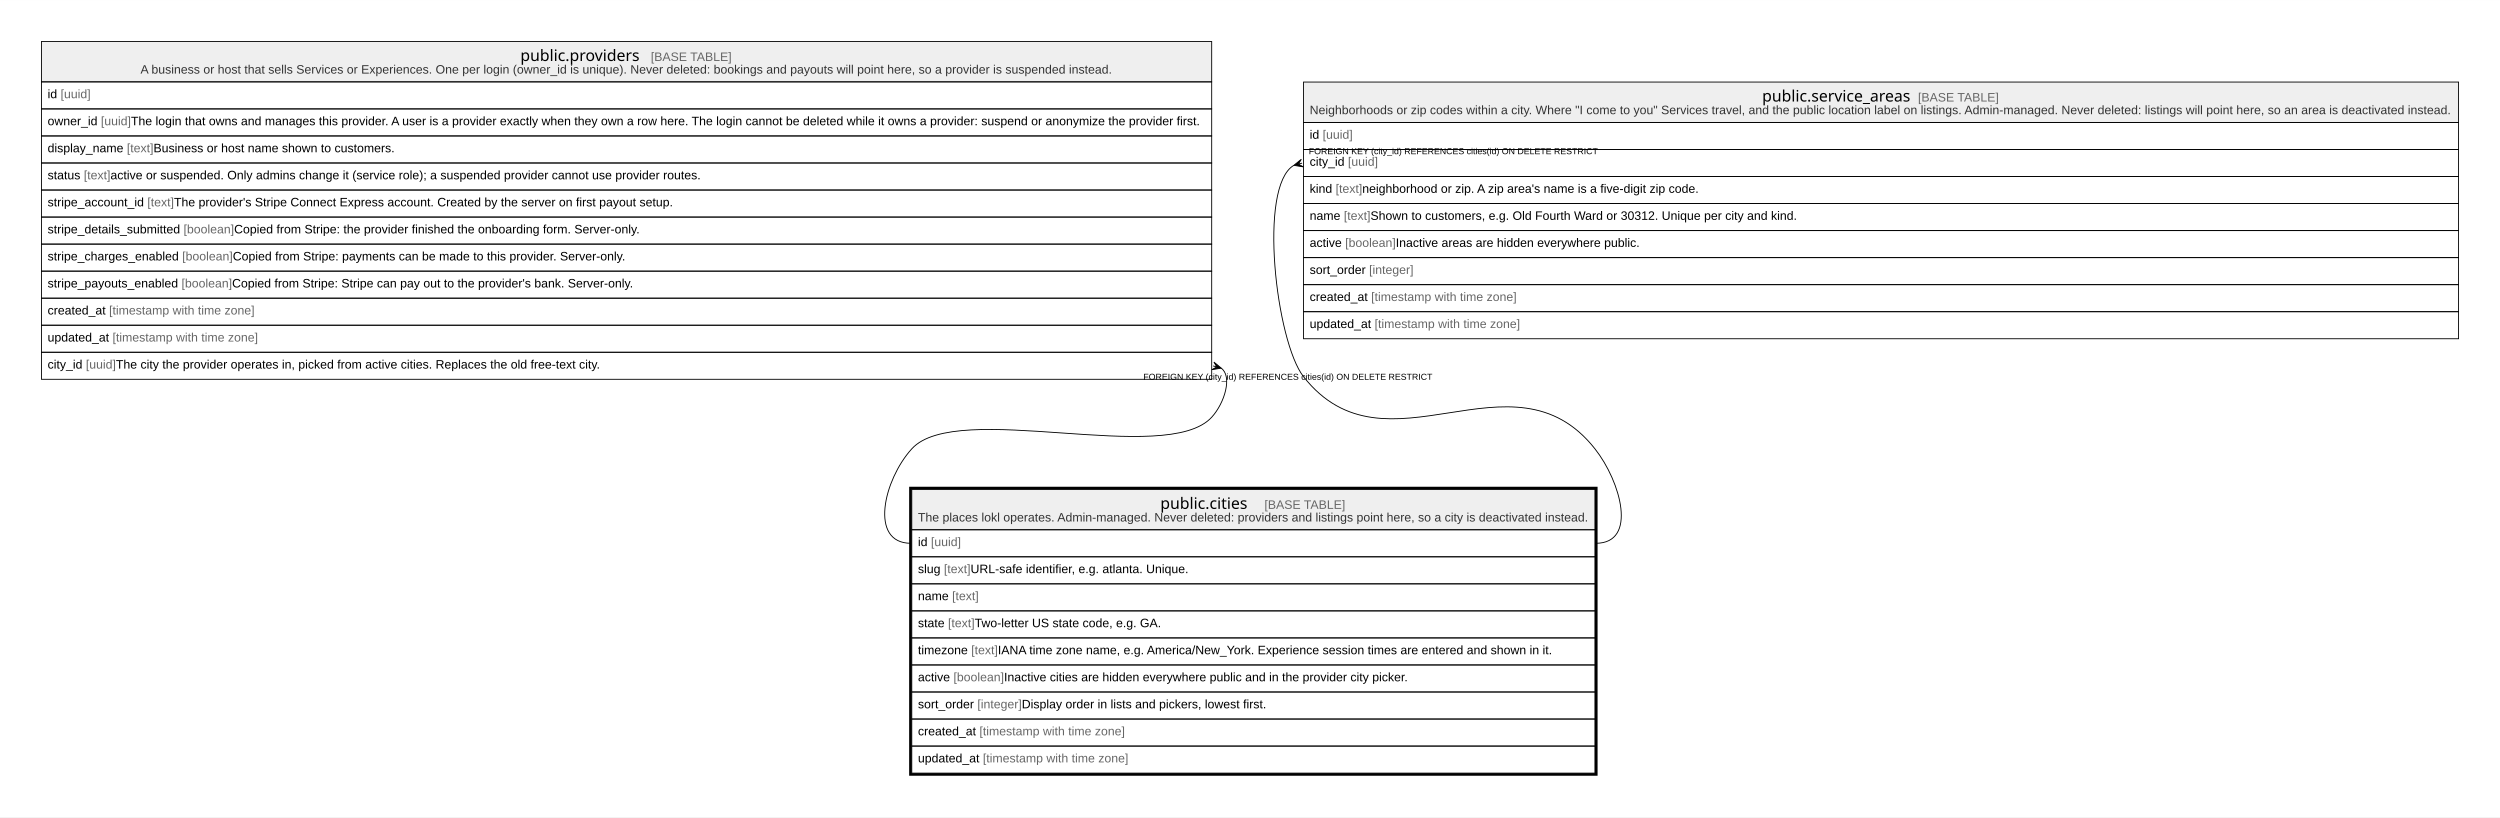
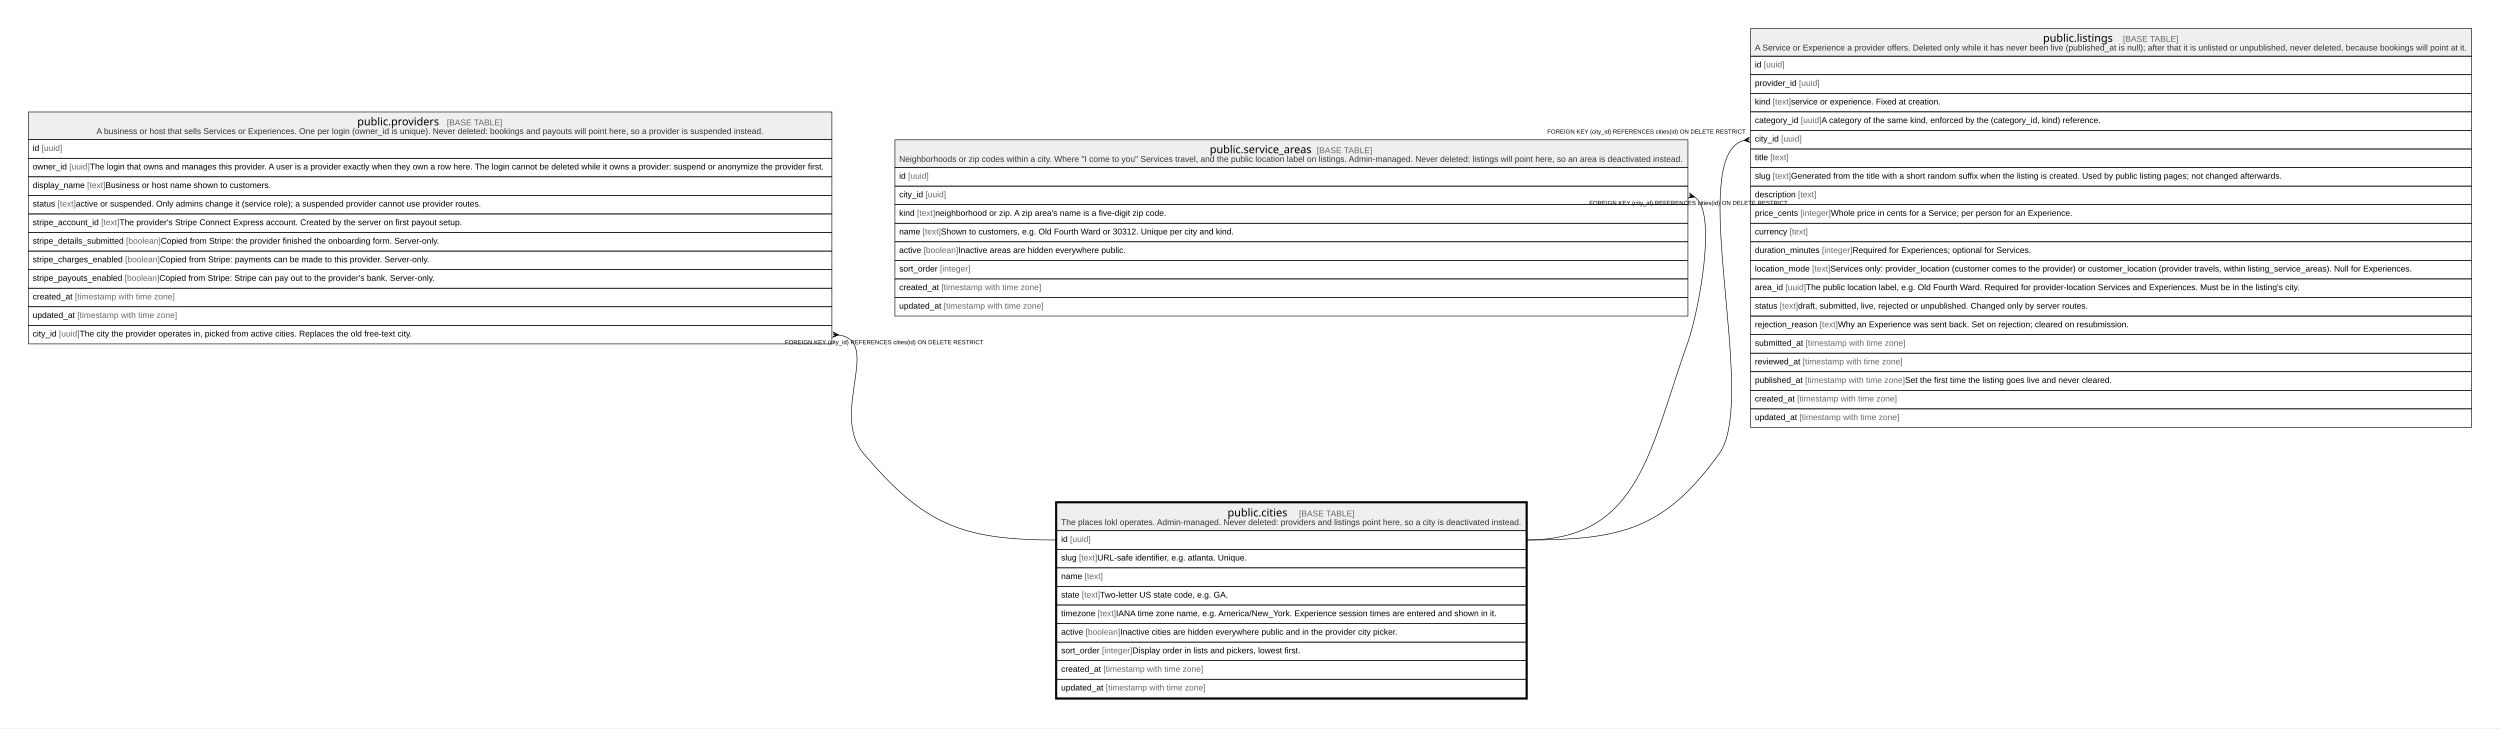
- <svg xmlns="http://www.w3.org/2000/svg" width="2848pt" height="931pt" viewBox="0.00 0.00 2847.80 930.80">
-   <g id="graph0" class="graph" transform="scale(1 1) rotate(0) translate(4 926.8)">
-     <polygon fill="white" stroke="none" points="-4,4 -4,-926.8 2843.8,-926.8 2843.8,4 -4,4" />
+ <svg xmlns="http://www.w3.org/2000/svg" width="4148pt" height="1208pt" viewBox="0.00 0.00 4147.98 1208.00">
+   <g id="graph0" class="graph" transform="scale(1 1) rotate(0) translate(4 1204)">
+     <polygon fill="white" stroke="none" points="-4,4 -4,-1204 4143.98,-1204 4143.98,4 -4,4" />
    <g id="node1" class="node">
-       <polygon fill="#efefef" stroke="none" points="1034.63,-323.4 1034.63,-369.4 1812.83,-369.4 1812.83,-323.4 1034.63,-323.4" />
-       <polygon fill="none" stroke="black" points="1034.63,-323.4 1034.63,-369.4 1812.83,-369.4 1812.83,-323.4 1034.63,-323.4" />
-       <text text-anchor="start" x="1317.74" y="-347.2" font-family="Arial Bold" font-size="18.00">public.cities</text>
-       <text text-anchor="start" x="1405.22" y="-347.2" font-family="Arial" font-size="14.00">    </text>
-       <text text-anchor="start" x="1436.34" y="-347.2" font-family="Arial" font-size="14.00" fill="#666666">[BASE TABLE]</text>
-       <text text-anchor="start" x="1041.63" y="-332.8" font-family="Arial" font-size="14.00" fill="#333333">The places lokl operates. Admin-managed. Never deleted: providers and listings point here, so a city is deactivated instead.</text>
-       <polygon fill="none" stroke="black" points="1034.63,-292.6 1034.63,-323.4 1812.83,-323.4 1812.83,-292.6 1034.63,-292.6" />
-       <text text-anchor="start" x="1041.63" y="-304.8" font-family="Arial" font-size="14.00">id </text>
-       <text text-anchor="start" x="1056.42" y="-304.8" font-family="Arial" font-size="14.00" fill="#666666">[uuid]</text>
-       <polygon fill="none" stroke="black" points="1034.63,-261.8 1034.63,-292.6 1812.83,-292.6 1812.83,-261.8 1034.63,-261.8" />
-       <text text-anchor="start" x="1041.63" y="-274" font-family="Arial" font-size="14.00">slug </text>
-       <text text-anchor="start" x="1071.2" y="-274" font-family="Arial" font-size="14.00" fill="#666666">[text]</text>
-       <text text-anchor="start" x="1101.55" y="-274" font-family="Arial" font-size="14.00"> URL-safe identifier, e.g. atlanta. Unique.</text>
-       <polygon fill="none" stroke="black" points="1034.63,-231 1034.63,-261.8 1812.83,-261.8 1812.83,-231 1034.63,-231" />
-       <text text-anchor="start" x="1041.63" y="-243.2" font-family="Arial" font-size="14.00">name </text>
-       <text text-anchor="start" x="1080.54" y="-243.2" font-family="Arial" font-size="14.00" fill="#666666">[text]</text>
-       <polygon fill="none" stroke="black" points="1034.63,-200.2 1034.63,-231 1812.83,-231 1812.83,-200.2 1034.63,-200.2" />
-       <text text-anchor="start" x="1041.63" y="-212.4" font-family="Arial" font-size="14.00">state </text>
-       <text text-anchor="start" x="1075.87" y="-212.4" font-family="Arial" font-size="14.00" fill="#666666">[text]</text>
-       <text text-anchor="start" x="1106.22" y="-212.4" font-family="Arial" font-size="14.00"> Two-letter US state code, e.g. GA.</text>
-       <polygon fill="none" stroke="black" points="1034.63,-169.4 1034.63,-200.2 1812.83,-200.2 1812.83,-169.4 1034.63,-169.4" />
-       <text text-anchor="start" x="1041.63" y="-181.6" font-family="Arial" font-size="14.00">timezone </text>
-       <text text-anchor="start" x="1102.33" y="-181.6" font-family="Arial" font-size="14.00" fill="#666666">[text]</text>
-       <text text-anchor="start" x="1132.67" y="-181.6" font-family="Arial" font-size="14.00"> IANA time zone name, e.g. America/New_York. Experience session times are entered and shown in it.</text>
-       <polygon fill="none" stroke="black" points="1034.63,-138.6 1034.63,-169.4 1812.83,-169.4 1812.83,-138.6 1034.63,-138.6" />
-       <text text-anchor="start" x="1041.63" y="-150.8" font-family="Arial" font-size="14.00">active </text>
-       <text text-anchor="start" x="1082.09" y="-150.8" font-family="Arial" font-size="14.00" fill="#666666">[boolean]</text>
-       <text text-anchor="start" x="1139.7" y="-150.8" font-family="Arial" font-size="14.00"> Inactive cities are hidden everywhere public and in the provider city picker.</text>
-       <polygon fill="none" stroke="black" points="1034.63,-107.8 1034.63,-138.6 1812.83,-138.6 1812.83,-107.8 1034.63,-107.8" />
-       <text text-anchor="start" x="1041.63" y="-120" font-family="Arial" font-size="14.00">sort_order </text>
-       <text text-anchor="start" x="1109.33" y="-120" font-family="Arial" font-size="14.00" fill="#666666">[integer]</text>
-       <text text-anchor="start" x="1159.91" y="-120" font-family="Arial" font-size="14.00"> Display order in lists and pickers, lowest first.</text>
-       <polygon fill="none" stroke="black" points="1034.63,-77 1034.63,-107.8 1812.83,-107.8 1812.83,-77 1034.63,-77" />
-       <text text-anchor="start" x="1041.63" y="-89.2" font-family="Arial" font-size="14.00">created_at </text>
-       <text text-anchor="start" x="1111.68" y="-89.2" font-family="Arial" font-size="14.00" fill="#666666">[timestamp with time zone]</text>
-       <polygon fill="none" stroke="black" points="1034.63,-46.2 1034.63,-77 1812.83,-77 1812.83,-46.2 1034.63,-46.2" />
-       <text text-anchor="start" x="1041.63" y="-58.4" font-family="Arial" font-size="14.00">updated_at </text>
-       <text text-anchor="start" x="1115.59" y="-58.4" font-family="Arial" font-size="14.00" fill="#666666">[timestamp with time zone]</text>
-       <polygon fill="none" stroke="black" stroke-width="3" points="1033.13,-44.7 1033.13,-370.9 1814.33,-370.9 1814.33,-44.7 1033.13,-44.7" />
+       <polygon fill="#efefef" stroke="none" points="1749.63,-323.4 1749.63,-369.4 2527.83,-369.4 2527.83,-323.4 1749.63,-323.4" />
+       <polygon fill="none" stroke="black" points="1749.63,-323.4 1749.63,-369.4 2527.83,-369.4 2527.83,-323.4 1749.63,-323.4" />
+       <text text-anchor="start" x="2032.74" y="-347.2" font-family="Arial Bold" font-size="18.00">public.cities</text>
+       <text text-anchor="start" x="2120.22" y="-347.2" font-family="Arial" font-size="14.00">    </text>
+       <text text-anchor="start" x="2151.34" y="-347.2" font-family="Arial" font-size="14.00" fill="#666666">[BASE TABLE]</text>
+       <text text-anchor="start" x="1756.63" y="-332.8" font-family="Arial" font-size="14.00" fill="#333333">The places lokl operates. Admin-managed. Never deleted: providers and listings point here, so a city is deactivated instead.</text>
+       <polygon fill="none" stroke="black" points="1749.63,-292.6 1749.63,-323.4 2527.83,-323.4 2527.83,-292.6 1749.63,-292.6" />
+       <text text-anchor="start" x="1756.63" y="-304.8" font-family="Arial" font-size="14.00">id </text>
+       <text text-anchor="start" x="1771.42" y="-304.8" font-family="Arial" font-size="14.00" fill="#666666">[uuid]</text>
+       <polygon fill="none" stroke="black" points="1749.63,-261.8 1749.63,-292.6 2527.83,-292.6 2527.83,-261.8 1749.63,-261.8" />
+       <text text-anchor="start" x="1756.63" y="-274" font-family="Arial" font-size="14.00">slug </text>
+       <text text-anchor="start" x="1786.2" y="-274" font-family="Arial" font-size="14.00" fill="#666666">[text]</text>
+       <text text-anchor="start" x="1816.55" y="-274" font-family="Arial" font-size="14.00"> URL-safe identifier, e.g. atlanta. Unique.</text>
+       <polygon fill="none" stroke="black" points="1749.63,-231 1749.63,-261.8 2527.83,-261.8 2527.83,-231 1749.63,-231" />
+       <text text-anchor="start" x="1756.63" y="-243.2" font-family="Arial" font-size="14.00">name </text>
+       <text text-anchor="start" x="1795.54" y="-243.2" font-family="Arial" font-size="14.00" fill="#666666">[text]</text>
+       <polygon fill="none" stroke="black" points="1749.63,-200.2 1749.63,-231 2527.83,-231 2527.83,-200.2 1749.63,-200.2" />
+       <text text-anchor="start" x="1756.63" y="-212.4" font-family="Arial" font-size="14.00">state </text>
+       <text text-anchor="start" x="1790.87" y="-212.4" font-family="Arial" font-size="14.00" fill="#666666">[text]</text>
+       <text text-anchor="start" x="1821.22" y="-212.4" font-family="Arial" font-size="14.00"> Two-letter US state code, e.g. GA.</text>
+       <polygon fill="none" stroke="black" points="1749.63,-169.4 1749.63,-200.2 2527.83,-200.2 2527.83,-169.4 1749.63,-169.4" />
+       <text text-anchor="start" x="1756.63" y="-181.6" font-family="Arial" font-size="14.00">timezone </text>
+       <text text-anchor="start" x="1817.33" y="-181.6" font-family="Arial" font-size="14.00" fill="#666666">[text]</text>
+       <text text-anchor="start" x="1847.67" y="-181.6" font-family="Arial" font-size="14.00"> IANA time zone name, e.g. America/New_York. Experience session times are entered and shown in it.</text>
+       <polygon fill="none" stroke="black" points="1749.63,-138.6 1749.63,-169.4 2527.83,-169.4 2527.83,-138.6 1749.63,-138.6" />
+       <text text-anchor="start" x="1756.63" y="-150.8" font-family="Arial" font-size="14.00">active </text>
+       <text text-anchor="start" x="1797.09" y="-150.8" font-family="Arial" font-size="14.00" fill="#666666">[boolean]</text>
+       <text text-anchor="start" x="1854.7" y="-150.8" font-family="Arial" font-size="14.00"> Inactive cities are hidden everywhere public and in the provider city picker.</text>
+       <polygon fill="none" stroke="black" points="1749.63,-107.8 1749.63,-138.6 2527.83,-138.6 2527.83,-107.8 1749.63,-107.8" />
+       <text text-anchor="start" x="1756.63" y="-120" font-family="Arial" font-size="14.00">sort_order </text>
+       <text text-anchor="start" x="1824.33" y="-120" font-family="Arial" font-size="14.00" fill="#666666">[integer]</text>
+       <text text-anchor="start" x="1874.91" y="-120" font-family="Arial" font-size="14.00"> Display order in lists and pickers, lowest first.</text>
+       <polygon fill="none" stroke="black" points="1749.63,-77 1749.63,-107.8 2527.83,-107.8 2527.83,-77 1749.63,-77" />
+       <text text-anchor="start" x="1756.63" y="-89.2" font-family="Arial" font-size="14.00">created_at </text>
+       <text text-anchor="start" x="1826.68" y="-89.2" font-family="Arial" font-size="14.00" fill="#666666">[timestamp with time zone]</text>
+       <polygon fill="none" stroke="black" points="1749.63,-46.2 1749.63,-77 2527.83,-77 2527.83,-46.2 1749.63,-46.2" />
+       <text text-anchor="start" x="1756.63" y="-58.4" font-family="Arial" font-size="14.00">updated_at </text>
+       <text text-anchor="start" x="1830.59" y="-58.4" font-family="Arial" font-size="14.00" fill="#666666">[timestamp with time zone]</text>
+       <polygon fill="none" stroke="black" stroke-width="3" points="1748.13,-44.7 1748.13,-370.9 2529.33,-370.9 2529.33,-44.7 1748.13,-44.7" />
    </g>
    <g id="node2" class="node">
-       <polygon fill="#efefef" stroke="none" points="43.2,-833.6 43.2,-879.6 1376.26,-879.6 1376.26,-833.6 43.2,-833.6" />
-       <polygon fill="none" stroke="black" points="43.2,-833.6 43.2,-879.6 1376.26,-879.6 1376.26,-833.6 43.2,-833.6" />
-       <text text-anchor="start" x="588.75" y="-857.4" font-family="Arial Bold" font-size="18.00">public.providers</text>
-       <text text-anchor="start" x="706.22" y="-857.4" font-family="Arial" font-size="14.00">    </text>
-       <text text-anchor="start" x="737.34" y="-857.4" font-family="Arial" font-size="14.00" fill="#666666">[BASE TABLE]</text>
-       <text text-anchor="start" x="156.03" y="-843" font-family="Arial" font-size="14.00" fill="#333333">A business or host that sells Services or Experiences. One per login (owner_id is unique). Never deleted: bookings and payouts will point here, so a provider is suspended instead.</text>
-       <polygon fill="none" stroke="black" points="43.2,-802.8 43.2,-833.6 1376.26,-833.6 1376.26,-802.8 43.2,-802.8" />
-       <text text-anchor="start" x="50.2" y="-815" font-family="Arial" font-size="14.00">id </text>
-       <text text-anchor="start" x="64.99" y="-815" font-family="Arial" font-size="14.00" fill="#666666">[uuid]</text>
-       <polygon fill="none" stroke="black" points="43.2,-772 43.2,-802.8 1376.26,-802.8 1376.26,-772 43.2,-772" />
-       <text text-anchor="start" x="50.2" y="-784.2" font-family="Arial" font-size="14.00">owner_id </text>
-       <text text-anchor="start" x="110.9" y="-784.2" font-family="Arial" font-size="14.00" fill="#666666">[uuid]</text>
-       <text text-anchor="start" x="145.15" y="-784.2" font-family="Arial" font-size="14.00"> The login that owns and manages this provider. A user is a provider exactly when they own a row here. The login cannot be deleted while it owns a provider: suspend or anonymize the provider first.</text>
-       <polygon fill="none" stroke="black" points="43.2,-741.2 43.2,-772 1376.26,-772 1376.26,-741.2 43.2,-741.2" />
-       <text text-anchor="start" x="50.2" y="-753.4" font-family="Arial" font-size="14.00">display_name </text>
-       <text text-anchor="start" x="140.48" y="-753.4" font-family="Arial" font-size="14.00" fill="#666666">[text]</text>
-       <text text-anchor="start" x="170.82" y="-753.4" font-family="Arial" font-size="14.00"> Business or host name shown to customers.</text>
-       <polygon fill="none" stroke="black" points="43.2,-710.4 43.2,-741.2 1376.26,-741.2 1376.26,-710.4 43.2,-710.4" />
-       <text text-anchor="start" x="50.2" y="-722.6" font-family="Arial" font-size="14.00">status </text>
-       <text text-anchor="start" x="91.44" y="-722.6" font-family="Arial" font-size="14.00" fill="#666666">[text]</text>
-       <text text-anchor="start" x="121.79" y="-722.6" font-family="Arial" font-size="14.00"> active or suspended. Only admins change it (service role); a suspended provider cannot use provider routes.</text>
-       <polygon fill="none" stroke="black" points="43.2,-679.6 43.2,-710.4 1376.26,-710.4 1376.26,-679.6 43.2,-679.6" />
-       <text text-anchor="start" x="50.2" y="-691.8" font-family="Arial" font-size="14.00">stripe_account_id </text>
-       <text text-anchor="start" x="163.83" y="-691.8" font-family="Arial" font-size="14.00" fill="#666666">[text]</text>
-       <text text-anchor="start" x="194.17" y="-691.8" font-family="Arial" font-size="14.00"> The provider's Stripe Connect Express account. Created by the server on first payout setup.</text>
-       <polygon fill="none" stroke="black" points="43.2,-648.8 43.2,-679.6 1376.26,-679.6 1376.26,-648.8 43.2,-648.8" />
-       <text text-anchor="start" x="50.2" y="-661" font-family="Arial" font-size="14.00">stripe_details_submitted </text>
-       <text text-anchor="start" x="205.06" y="-661" font-family="Arial" font-size="14.00" fill="#666666">[boolean]</text>
-       <text text-anchor="start" x="262.67" y="-661" font-family="Arial" font-size="14.00"> Copied from Stripe: the provider finished the onboarding form. Server-only.</text>
-       <polygon fill="none" stroke="black" points="43.2,-618 43.2,-648.8 1376.26,-648.8 1376.26,-618 43.2,-618" />
-       <text text-anchor="start" x="50.2" y="-630.2" font-family="Arial" font-size="14.00">stripe_charges_enabled </text>
-       <text text-anchor="start" x="203.53" y="-630.2" font-family="Arial" font-size="14.00" fill="#666666">[boolean]</text>
-       <text text-anchor="start" x="261.14" y="-630.2" font-family="Arial" font-size="14.00"> Copied from Stripe: payments can be made to this provider. Server-only.</text>
-       <polygon fill="none" stroke="black" points="43.2,-587.2 43.2,-618 1376.26,-618 1376.26,-587.2 43.2,-587.2" />
-       <text text-anchor="start" x="50.2" y="-599.4" font-family="Arial" font-size="14.00">stripe_payouts_enabled </text>
-       <text text-anchor="start" x="202.76" y="-599.4" font-family="Arial" font-size="14.00" fill="#666666">[boolean]</text>
-       <text text-anchor="start" x="260.36" y="-599.4" font-family="Arial" font-size="14.00"> Copied from Stripe: Stripe can pay out to the provider's bank. Server-only.</text>
-       <polygon fill="none" stroke="black" points="43.2,-556.4 43.2,-587.2 1376.26,-587.2 1376.26,-556.4 43.2,-556.4" />
-       <text text-anchor="start" x="50.2" y="-568.6" font-family="Arial" font-size="14.00">created_at </text>
-       <text text-anchor="start" x="120.25" y="-568.6" font-family="Arial" font-size="14.00" fill="#666666">[timestamp with time zone]</text>
-       <polygon fill="none" stroke="black" points="43.2,-525.6 43.2,-556.4 1376.26,-556.4 1376.26,-525.6 43.2,-525.6" />
-       <text text-anchor="start" x="50.2" y="-537.8" font-family="Arial" font-size="14.00">updated_at </text>
-       <text text-anchor="start" x="124.16" y="-537.8" font-family="Arial" font-size="14.00" fill="#666666">[timestamp with time zone]</text>
-       <polygon fill="none" stroke="black" points="43.2,-494.8 43.2,-525.6 1376.26,-525.6 1376.26,-494.8 43.2,-494.8" />
-       <text text-anchor="start" x="50.2" y="-507" font-family="Arial" font-size="14.00">city_id </text>
-       <text text-anchor="start" x="93.77" y="-507" font-family="Arial" font-size="14.00" fill="#666666">[uuid]</text>
-       <text text-anchor="start" x="128.02" y="-507" font-family="Arial" font-size="14.00"> The city the provider operates in, picked from active cities. Replaces the old free-text city.</text>
+       <polygon fill="#efefef" stroke="none" points="43.2,-972.2 43.2,-1018.2 1376.26,-1018.2 1376.26,-972.2 43.2,-972.2" />
+       <polygon fill="none" stroke="black" points="43.2,-972.2 43.2,-1018.2 1376.26,-1018.2 1376.26,-972.2 43.2,-972.2" />
+       <text text-anchor="start" x="588.75" y="-996" font-family="Arial Bold" font-size="18.00">public.providers</text>
+       <text text-anchor="start" x="706.22" y="-996" font-family="Arial" font-size="14.00">    </text>
+       <text text-anchor="start" x="737.34" y="-996" font-family="Arial" font-size="14.00" fill="#666666">[BASE TABLE]</text>
+       <text text-anchor="start" x="156.03" y="-981.6" font-family="Arial" font-size="14.00" fill="#333333">A business or host that sells Services or Experiences. One per login (owner_id is unique). Never deleted: bookings and payouts will point here, so a provider is suspended instead.</text>
+       <polygon fill="none" stroke="black" points="43.2,-941.4 43.2,-972.2 1376.26,-972.2 1376.26,-941.4 43.2,-941.4" />
+       <text text-anchor="start" x="50.2" y="-953.6" font-family="Arial" font-size="14.00">id </text>
+       <text text-anchor="start" x="64.99" y="-953.6" font-family="Arial" font-size="14.00" fill="#666666">[uuid]</text>
+       <polygon fill="none" stroke="black" points="43.2,-910.6 43.2,-941.4 1376.26,-941.4 1376.26,-910.6 43.2,-910.6" />
+       <text text-anchor="start" x="50.2" y="-922.8" font-family="Arial" font-size="14.00">owner_id </text>
+       <text text-anchor="start" x="110.9" y="-922.8" font-family="Arial" font-size="14.00" fill="#666666">[uuid]</text>
+       <text text-anchor="start" x="145.15" y="-922.8" font-family="Arial" font-size="14.00"> The login that owns and manages this provider. A user is a provider exactly when they own a row here. The login cannot be deleted while it owns a provider: suspend or anonymize the provider first.</text>
+       <polygon fill="none" stroke="black" points="43.2,-879.8 43.2,-910.6 1376.26,-910.6 1376.26,-879.8 43.2,-879.8" />
+       <text text-anchor="start" x="50.2" y="-892" font-family="Arial" font-size="14.00">display_name </text>
+       <text text-anchor="start" x="140.48" y="-892" font-family="Arial" font-size="14.00" fill="#666666">[text]</text>
+       <text text-anchor="start" x="170.82" y="-892" font-family="Arial" font-size="14.00"> Business or host name shown to customers.</text>
+       <polygon fill="none" stroke="black" points="43.2,-849 43.2,-879.8 1376.26,-879.8 1376.26,-849 43.2,-849" />
+       <text text-anchor="start" x="50.2" y="-861.2" font-family="Arial" font-size="14.00">status </text>
+       <text text-anchor="start" x="91.44" y="-861.2" font-family="Arial" font-size="14.00" fill="#666666">[text]</text>
+       <text text-anchor="start" x="121.79" y="-861.2" font-family="Arial" font-size="14.00"> active or suspended. Only admins change it (service role); a suspended provider cannot use provider routes.</text>
+       <polygon fill="none" stroke="black" points="43.2,-818.2 43.2,-849 1376.26,-849 1376.26,-818.2 43.2,-818.2" />
+       <text text-anchor="start" x="50.2" y="-830.4" font-family="Arial" font-size="14.00">stripe_account_id </text>
+       <text text-anchor="start" x="163.83" y="-830.4" font-family="Arial" font-size="14.00" fill="#666666">[text]</text>
+       <text text-anchor="start" x="194.17" y="-830.4" font-family="Arial" font-size="14.00"> The provider's Stripe Connect Express account. Created by the server on first payout setup.</text>
+       <polygon fill="none" stroke="black" points="43.2,-787.4 43.2,-818.2 1376.26,-818.2 1376.26,-787.4 43.2,-787.4" />
+       <text text-anchor="start" x="50.2" y="-799.6" font-family="Arial" font-size="14.00">stripe_details_submitted </text>
+       <text text-anchor="start" x="205.06" y="-799.6" font-family="Arial" font-size="14.00" fill="#666666">[boolean]</text>
+       <text text-anchor="start" x="262.67" y="-799.6" font-family="Arial" font-size="14.00"> Copied from Stripe: the provider finished the onboarding form. Server-only.</text>
+       <polygon fill="none" stroke="black" points="43.2,-756.6 43.2,-787.4 1376.26,-787.4 1376.26,-756.6 43.2,-756.6" />
+       <text text-anchor="start" x="50.2" y="-768.8" font-family="Arial" font-size="14.00">stripe_charges_enabled </text>
+       <text text-anchor="start" x="203.53" y="-768.8" font-family="Arial" font-size="14.00" fill="#666666">[boolean]</text>
+       <text text-anchor="start" x="261.14" y="-768.8" font-family="Arial" font-size="14.00"> Copied from Stripe: payments can be made to this provider. Server-only.</text>
+       <polygon fill="none" stroke="black" points="43.2,-725.8 43.2,-756.6 1376.26,-756.6 1376.26,-725.8 43.2,-725.8" />
+       <text text-anchor="start" x="50.2" y="-738" font-family="Arial" font-size="14.00">stripe_payouts_enabled </text>
+       <text text-anchor="start" x="202.76" y="-738" font-family="Arial" font-size="14.00" fill="#666666">[boolean]</text>
+       <text text-anchor="start" x="260.36" y="-738" font-family="Arial" font-size="14.00"> Copied from Stripe: Stripe can pay out to the provider's bank. Server-only.</text>
+       <polygon fill="none" stroke="black" points="43.2,-695 43.2,-725.8 1376.26,-725.8 1376.26,-695 43.2,-695" />
+       <text text-anchor="start" x="50.2" y="-707.2" font-family="Arial" font-size="14.00">created_at </text>
+       <text text-anchor="start" x="120.25" y="-707.2" font-family="Arial" font-size="14.00" fill="#666666">[timestamp with time zone]</text>
+       <polygon fill="none" stroke="black" points="43.2,-664.2 43.2,-695 1376.26,-695 1376.26,-664.2 43.2,-664.2" />
+       <text text-anchor="start" x="50.2" y="-676.4" font-family="Arial" font-size="14.00">updated_at </text>
+       <text text-anchor="start" x="124.16" y="-676.4" font-family="Arial" font-size="14.00" fill="#666666">[timestamp with time zone]</text>
+       <polygon fill="none" stroke="black" points="43.2,-633.4 43.2,-664.2 1376.26,-664.2 1376.26,-633.4 43.2,-633.4" />
+       <text text-anchor="start" x="50.2" y="-645.6" font-family="Arial" font-size="14.00">city_id </text>
+       <text text-anchor="start" x="93.77" y="-645.6" font-family="Arial" font-size="14.00" fill="#666666">[uuid]</text>
+       <text text-anchor="start" x="128.02" y="-645.6" font-family="Arial" font-size="14.00"> The city the provider operates in, picked from active cities. Replaces the old free-text city.</text>
    </g>
    <g id="edge1" class="edge">
-       <path fill="none" stroke="black" d="M1386.97,-507.54C1400.15,-498.38 1391.1,-467.81 1376.26,-451.6 1324.7,-395.3 1085.96,-472.1 1034.63,-415.6 1002.47,-380.2 985.81,-308 1033.63,-308" />
-       <polygon fill="black" stroke="black" points="1387.22,-507.47 1376.39,-505.77 1382.08,-508.88 1377.9,-510.02 1377.9,-510.02 1377.9,-510.02 1382.08,-508.88 1378.77,-514.45 1387.22,-507.47" />
-       <text text-anchor="start" x="1298.38" y="-494.2" font-family="Arial" font-size="10.00">FOREIGN KEY (city_id) REFERENCES cities(id) ON DELETE RESTRICT</text>
+       <path fill="none" stroke="black" d="M1387.48,-648.17C1460.09,-638.4 1372.63,-517.92 1428.73,-451.6 1529.38,-332.61 1592.78,-308 1748.63,-308" />
+       <polygon fill="black" stroke="black" points="1387.57,-648.16 1377.31,-644.29 1382.25,-648.49 1377.92,-648.76 1377.92,-648.76 1377.92,-648.76 1382.25,-648.49 1377.87,-653.27 1387.57,-648.16" />
+       <text text-anchor="start" x="1298.38" y="-632.8" font-family="Arial" font-size="10.00">FOREIGN KEY (city_id) REFERENCES cities(id) ON DELETE RESTRICT</text>
    </g>
    <g id="node3" class="node">
-       <polygon fill="#efefef" stroke="none" points="1480.86,-787.4 1480.86,-833.4 2796.6,-833.4 2796.6,-787.4 1480.86,-787.4" />
-       <polygon fill="none" stroke="black" points="1480.86,-787.4 1480.86,-833.4 2796.6,-833.4 2796.6,-787.4 1480.86,-787.4" />
-       <text text-anchor="start" x="2003.27" y="-811.2" font-family="Arial Bold" font-size="18.00">public.service_areas</text>
-       <text text-anchor="start" x="2149.7" y="-811.2" font-family="Arial" font-size="14.00">    </text>
-       <text text-anchor="start" x="2180.81" y="-811.2" font-family="Arial" font-size="14.00" fill="#666666">[BASE TABLE]</text>
-       <text text-anchor="start" x="1487.86" y="-796.8" font-family="Arial" font-size="14.00" fill="#333333">Neighborhoods or zip codes within a city. Where "I come to you" Services travel, and the public location label on listings. Admin-managed. Never deleted: listings will point here, so an area is deactivated instead.</text>
-       <polygon fill="none" stroke="black" points="1480.86,-756.6 1480.86,-787.4 2796.6,-787.4 2796.6,-756.6 1480.86,-756.6" />
-       <text text-anchor="start" x="1487.86" y="-768.8" font-family="Arial" font-size="14.00">id </text>
-       <text text-anchor="start" x="1502.64" y="-768.8" font-family="Arial" font-size="14.00" fill="#666666">[uuid]</text>
-       <polygon fill="none" stroke="black" points="1480.86,-725.8 1480.86,-756.6 2796.6,-756.6 2796.6,-725.8 1480.86,-725.8" />
-       <text text-anchor="start" x="1487.86" y="-738" font-family="Arial" font-size="14.00">city_id </text>
-       <text text-anchor="start" x="1531.43" y="-738" font-family="Arial" font-size="14.00" fill="#666666">[uuid]</text>
-       <polygon fill="none" stroke="black" points="1480.86,-695 1480.86,-725.8 2796.6,-725.8 2796.6,-695 1480.86,-695" />
-       <text text-anchor="start" x="1487.86" y="-707.2" font-family="Arial" font-size="14.00">kind </text>
-       <text text-anchor="start" x="1517.43" y="-707.2" font-family="Arial" font-size="14.00" fill="#666666">[text]</text>
-       <text text-anchor="start" x="1547.77" y="-707.2" font-family="Arial" font-size="14.00"> neighborhood or zip. A zip area's name is a five-digit zip code.</text>
-       <polygon fill="none" stroke="black" points="1480.86,-664.2 1480.86,-695 2796.6,-695 2796.6,-664.2 1480.86,-664.2" />
-       <text text-anchor="start" x="1487.86" y="-676.4" font-family="Arial" font-size="14.00">name </text>
-       <text text-anchor="start" x="1526.77" y="-676.4" font-family="Arial" font-size="14.00" fill="#666666">[text]</text>
-       <text text-anchor="start" x="1557.11" y="-676.4" font-family="Arial" font-size="14.00"> Shown to customers, e.g. Old Fourth Ward or 30312. Unique per city and kind.</text>
-       <polygon fill="none" stroke="black" points="1480.86,-633.4 1480.86,-664.2 2796.6,-664.2 2796.6,-633.4 1480.86,-633.4" />
-       <text text-anchor="start" x="1487.86" y="-645.6" font-family="Arial" font-size="14.00">active </text>
-       <text text-anchor="start" x="1528.32" y="-645.6" font-family="Arial" font-size="14.00" fill="#666666">[boolean]</text>
-       <text text-anchor="start" x="1585.93" y="-645.6" font-family="Arial" font-size="14.00"> Inactive areas are hidden everywhere public.</text>
-       <polygon fill="none" stroke="black" points="1480.86,-602.6 1480.86,-633.4 2796.6,-633.4 2796.6,-602.6 1480.86,-602.6" />
-       <text text-anchor="start" x="1487.86" y="-614.8" font-family="Arial" font-size="14.00">sort_order </text>
-       <text text-anchor="start" x="1555.55" y="-614.8" font-family="Arial" font-size="14.00" fill="#666666">[integer]</text>
-       <polygon fill="none" stroke="black" points="1480.86,-571.8 1480.86,-602.6 2796.6,-602.6 2796.6,-571.8 1480.86,-571.8" />
-       <text text-anchor="start" x="1487.86" y="-584" font-family="Arial" font-size="14.00">created_at </text>
-       <text text-anchor="start" x="1557.91" y="-584" font-family="Arial" font-size="14.00" fill="#666666">[timestamp with time zone]</text>
-       <polygon fill="none" stroke="black" points="1480.86,-541 1480.86,-571.8 2796.6,-571.8 2796.6,-541 1480.86,-541" />
-       <text text-anchor="start" x="1487.86" y="-553.2" font-family="Arial" font-size="14.00">updated_at </text>
-       <text text-anchor="start" x="1561.82" y="-553.2" font-family="Arial" font-size="14.00" fill="#666666">[timestamp with time zone]</text>
+       <polygon fill="#efefef" stroke="none" points="1480.86,-926 1480.86,-972 2796.6,-972 2796.6,-926 1480.86,-926" />
+       <polygon fill="none" stroke="black" points="1480.86,-926 1480.86,-972 2796.6,-972 2796.6,-926 1480.86,-926" />
+       <text text-anchor="start" x="2003.27" y="-949.8" font-family="Arial Bold" font-size="18.00">public.service_areas</text>
+       <text text-anchor="start" x="2149.7" y="-949.8" font-family="Arial" font-size="14.00">    </text>
+       <text text-anchor="start" x="2180.81" y="-949.8" font-family="Arial" font-size="14.00" fill="#666666">[BASE TABLE]</text>
+       <text text-anchor="start" x="1487.86" y="-935.4" font-family="Arial" font-size="14.00" fill="#333333">Neighborhoods or zip codes within a city. Where "I come to you" Services travel, and the public location label on listings. Admin-managed. Never deleted: listings will point here, so an area is deactivated instead.</text>
+       <polygon fill="none" stroke="black" points="1480.86,-895.2 1480.86,-926 2796.6,-926 2796.6,-895.2 1480.86,-895.2" />
+       <text text-anchor="start" x="1487.86" y="-907.4" font-family="Arial" font-size="14.00">id </text>
+       <text text-anchor="start" x="1502.64" y="-907.4" font-family="Arial" font-size="14.00" fill="#666666">[uuid]</text>
+       <polygon fill="none" stroke="black" points="1480.86,-864.4 1480.86,-895.2 2796.6,-895.2 2796.6,-864.4 1480.86,-864.4" />
+       <text text-anchor="start" x="1487.86" y="-876.6" font-family="Arial" font-size="14.00">city_id </text>
+       <text text-anchor="start" x="1531.43" y="-876.6" font-family="Arial" font-size="14.00" fill="#666666">[uuid]</text>
+       <polygon fill="none" stroke="black" points="1480.86,-833.6 1480.86,-864.4 2796.6,-864.4 2796.6,-833.6 1480.86,-833.6" />
+       <text text-anchor="start" x="1487.86" y="-845.8" font-family="Arial" font-size="14.00">kind </text>
+       <text text-anchor="start" x="1517.43" y="-845.8" font-family="Arial" font-size="14.00" fill="#666666">[text]</text>
+       <text text-anchor="start" x="1547.77" y="-845.8" font-family="Arial" font-size="14.00"> neighborhood or zip. A zip area's name is a five-digit zip code.</text>
+       <polygon fill="none" stroke="black" points="1480.86,-802.8 1480.86,-833.6 2796.6,-833.6 2796.6,-802.8 1480.86,-802.8" />
+       <text text-anchor="start" x="1487.86" y="-815" font-family="Arial" font-size="14.00">name </text>
+       <text text-anchor="start" x="1526.77" y="-815" font-family="Arial" font-size="14.00" fill="#666666">[text]</text>
+       <text text-anchor="start" x="1557.11" y="-815" font-family="Arial" font-size="14.00"> Shown to customers, e.g. Old Fourth Ward or 30312. Unique per city and kind.</text>
+       <polygon fill="none" stroke="black" points="1480.86,-772 1480.86,-802.8 2796.6,-802.8 2796.6,-772 1480.86,-772" />
+       <text text-anchor="start" x="1487.86" y="-784.2" font-family="Arial" font-size="14.00">active </text>
+       <text text-anchor="start" x="1528.32" y="-784.2" font-family="Arial" font-size="14.00" fill="#666666">[boolean]</text>
+       <text text-anchor="start" x="1585.93" y="-784.2" font-family="Arial" font-size="14.00"> Inactive areas are hidden everywhere public.</text>
+       <polygon fill="none" stroke="black" points="1480.86,-741.2 1480.86,-772 2796.6,-772 2796.6,-741.2 1480.86,-741.2" />
+       <text text-anchor="start" x="1487.86" y="-753.4" font-family="Arial" font-size="14.00">sort_order </text>
+       <text text-anchor="start" x="1555.55" y="-753.4" font-family="Arial" font-size="14.00" fill="#666666">[integer]</text>
+       <polygon fill="none" stroke="black" points="1480.86,-710.4 1480.86,-741.2 2796.6,-741.2 2796.6,-710.4 1480.86,-710.4" />
+       <text text-anchor="start" x="1487.86" y="-722.6" font-family="Arial" font-size="14.00">created_at </text>
+       <text text-anchor="start" x="1557.91" y="-722.6" font-family="Arial" font-size="14.00" fill="#666666">[timestamp with time zone]</text>
+       <polygon fill="none" stroke="black" points="1480.86,-679.6 1480.86,-710.4 2796.6,-710.4 2796.6,-679.6 1480.86,-679.6" />
+       <text text-anchor="start" x="1487.86" y="-691.8" font-family="Arial" font-size="14.00">updated_at </text>
+       <text text-anchor="start" x="1561.82" y="-691.8" font-family="Arial" font-size="14.00" fill="#666666">[timestamp with time zone]</text>
    </g>
    <g id="edge2" class="edge">
-       <path fill="none" stroke="black" d="M1469.81,-738.5C1428.79,-714.48 1449.72,-537.42 1480.86,-497.8 1574.78,-378.29 1718.6,-534.86 1812.83,-415.6 1842.47,-378.08 1861.65,-308 1813.83,-308" />
-       <polygon fill="black" stroke="black" points="1469.88,-738.52 1478.37,-745.46 1475.03,-739.9 1479.21,-741.03 1479.21,-741.03 1479.21,-741.03 1475.03,-739.9 1480.7,-736.77 1469.88,-738.52" />
-       <text text-anchor="start" x="1486.86" y="-751.2" font-family="Arial" font-size="10.00">FOREIGN KEY (city_id) REFERENCES cities(id) ON DELETE RESTRICT</text>
+       <path fill="none" stroke="black" d="M2807.2,-877.35C2846.88,-854.86 2813.63,-683.94 2796.6,-636.4 2733.07,-459.11 2717.15,-308 2528.83,-308" />
+       <polygon fill="black" stroke="black" points="2807.61,-877.25 2796.81,-875.36 2802.44,-878.56 2798.25,-879.63 2798.25,-879.63 2798.25,-879.63 2802.44,-878.56 2799.03,-884.08 2807.61,-877.25" />
+       <text text-anchor="start" x="2632.85" y="-863.8" font-family="Arial" font-size="10.00">FOREIGN KEY (city_id) REFERENCES cities(id) ON DELETE RESTRICT</text>
+     </g>
+     <g id="node4" class="node">
+       <polygon fill="#efefef" stroke="none" points="2900.68,-1110.8 2900.68,-1156.8 4096.78,-1156.8 4096.78,-1110.8 2900.68,-1110.8" />
+       <polygon fill="none" stroke="black" points="2900.68,-1110.8 2900.68,-1156.8 4096.78,-1156.8 4096.78,-1110.8 2900.68,-1110.8" />
+       <text text-anchor="start" x="3385.73" y="-1134.6" font-family="Arial Bold" font-size="18.00">public.listings</text>
+       <text text-anchor="start" x="3487.24" y="-1134.6" font-family="Arial" font-size="14.00">    </text>
+       <text text-anchor="start" x="3518.35" y="-1134.6" font-family="Arial" font-size="14.00" fill="#666666">[BASE TABLE]</text>
+       <text text-anchor="start" x="2907.68" y="-1120.2" font-family="Arial" font-size="14.00" fill="#333333">A Service or Experience a provider offers. Deleted only while it has never been live (published_at is null); after that it is unlisted or unpublished, never deleted, because bookings will point at it.</text>
+       <polygon fill="none" stroke="black" points="2900.68,-1080 2900.68,-1110.8 4096.78,-1110.8 4096.78,-1080 2900.68,-1080" />
+       <text text-anchor="start" x="2907.68" y="-1092.2" font-family="Arial" font-size="14.00">id </text>
+       <text text-anchor="start" x="2922.46" y="-1092.2" font-family="Arial" font-size="14.00" fill="#666666">[uuid]</text>
+       <polygon fill="none" stroke="black" points="2900.68,-1049.2 2900.68,-1080 4096.78,-1080 4096.78,-1049.2 2900.68,-1049.2" />
+       <text text-anchor="start" x="2907.68" y="-1061.4" font-family="Arial" font-size="14.00">provider_id </text>
+       <text text-anchor="start" x="2980.83" y="-1061.4" font-family="Arial" font-size="14.00" fill="#666666">[uuid]</text>
+       <polygon fill="none" stroke="black" points="2900.68,-1018.4 2900.68,-1049.2 4096.78,-1049.2 4096.78,-1018.4 2900.68,-1018.4" />
+       <text text-anchor="start" x="2907.68" y="-1030.6" font-family="Arial" font-size="14.00">kind </text>
+       <text text-anchor="start" x="2937.25" y="-1030.6" font-family="Arial" font-size="14.00" fill="#666666">[text]</text>
+       <text text-anchor="start" x="2967.59" y="-1030.6" font-family="Arial" font-size="14.00"> service or experience. Fixed at creation.</text>
+       <polygon fill="none" stroke="black" points="2900.68,-987.6 2900.68,-1018.4 4096.78,-1018.4 4096.78,-987.6 2900.68,-987.6" />
+       <text text-anchor="start" x="2907.68" y="-999.8" font-family="Arial" font-size="14.00">category_id </text>
+       <text text-anchor="start" x="2983.94" y="-999.8" font-family="Arial" font-size="14.00" fill="#666666">[uuid]</text>
+       <text text-anchor="start" x="3018.19" y="-999.8" font-family="Arial" font-size="14.00"> A category of the same kind, enforced by the (category_id, kind) reference.</text>
+       <polygon fill="none" stroke="black" points="2900.68,-956.8 2900.68,-987.6 4096.78,-987.6 4096.78,-956.8 2900.68,-956.8" />
+       <text text-anchor="start" x="2907.68" y="-969" font-family="Arial" font-size="14.00">city_id </text>
+       <text text-anchor="start" x="2951.25" y="-969" font-family="Arial" font-size="14.00" fill="#666666">[uuid]</text>
+       <polygon fill="none" stroke="black" points="2900.68,-926 2900.68,-956.8 4096.78,-956.8 4096.78,-926 2900.68,-926" />
+       <text text-anchor="start" x="2907.68" y="-938.2" font-family="Arial" font-size="14.00">title </text>
+       <text text-anchor="start" x="2933.35" y="-938.2" font-family="Arial" font-size="14.00" fill="#666666">[text]</text>
+       <polygon fill="none" stroke="black" points="2900.68,-895.2 2900.68,-926 4096.78,-926 4096.78,-895.2 2900.68,-895.2" />
+       <text text-anchor="start" x="2907.68" y="-907.4" font-family="Arial" font-size="14.00">slug </text>
+       <text text-anchor="start" x="2937.25" y="-907.4" font-family="Arial" font-size="14.00" fill="#666666">[text]</text>
+       <text text-anchor="start" x="2967.59" y="-907.4" font-family="Arial" font-size="14.00"> Generated from the title with a short random suffix when the listing is created. Used by public listing pages; not changed afterwards.</text>
+       <polygon fill="none" stroke="black" points="2900.68,-864.4 2900.68,-895.2 4096.78,-895.2 4096.78,-864.4 2900.68,-864.4" />
+       <text text-anchor="start" x="2907.68" y="-876.6" font-family="Arial" font-size="14.00">description </text>
+       <text text-anchor="start" x="2979.27" y="-876.6" font-family="Arial" font-size="14.00" fill="#666666">[text]</text>
+       <polygon fill="none" stroke="black" points="2900.68,-833.6 2900.68,-864.4 4096.78,-864.4 4096.78,-833.6 2900.68,-833.6" />
+       <text text-anchor="start" x="2907.68" y="-845.8" font-family="Arial" font-size="14.00">price_cents </text>
+       <text text-anchor="start" x="2983.16" y="-845.8" font-family="Arial" font-size="14.00" fill="#666666">[integer]</text>
+       <text text-anchor="start" x="3033.74" y="-845.8" font-family="Arial" font-size="14.00"> Whole price in cents for a Service; per person for an Experience.</text>
+       <polygon fill="none" stroke="black" points="2900.68,-802.8 2900.68,-833.6 4096.78,-833.6 4096.78,-802.8 2900.68,-802.8" />
+       <text text-anchor="start" x="2907.68" y="-815" font-family="Arial" font-size="14.00">currency </text>
+       <text text-anchor="start" x="2965.25" y="-815" font-family="Arial" font-size="14.00" fill="#666666">[text]</text>
+       <polygon fill="none" stroke="black" points="2900.68,-772 2900.68,-802.8 4096.78,-802.8 4096.78,-772 2900.68,-772" />
+       <text text-anchor="start" x="2907.68" y="-784.2" font-family="Arial" font-size="14.00">duration_minutes </text>
+       <text text-anchor="start" x="3018.96" y="-784.2" font-family="Arial" font-size="14.00" fill="#666666">[integer]</text>
+       <text text-anchor="start" x="3069.55" y="-784.2" font-family="Arial" font-size="14.00"> Required for Experiences; optional for Services.</text>
+       <polygon fill="none" stroke="black" points="2900.68,-741.2 2900.68,-772 4096.78,-772 4096.78,-741.2 2900.68,-741.2" />
+       <text text-anchor="start" x="2907.68" y="-753.4" font-family="Arial" font-size="14.00">location_mode </text>
+       <text text-anchor="start" x="3002.63" y="-753.4" font-family="Arial" font-size="14.00" fill="#666666">[text]</text>
+       <text text-anchor="start" x="3032.97" y="-753.4" font-family="Arial" font-size="14.00"> Services only: provider_location (customer comes to the provider) or customer_location (provider travels, within listing_service_areas). Null for Experiences.</text>
+       <polygon fill="none" stroke="black" points="2900.68,-710.4 2900.68,-741.2 4096.78,-741.2 4096.78,-710.4 2900.68,-710.4" />
+       <text text-anchor="start" x="2907.68" y="-722.6" font-family="Arial" font-size="14.00">area_id </text>
+       <text text-anchor="start" x="2958.27" y="-722.6" font-family="Arial" font-size="14.00" fill="#666666">[uuid]</text>
+       <text text-anchor="start" x="2992.52" y="-722.6" font-family="Arial" font-size="14.00"> The public location label, e.g. Old Fourth Ward. Required for provider-location Services and Experiences. Must be in the listing's city.</text>
+       <polygon fill="none" stroke="black" points="2900.68,-679.6 2900.68,-710.4 4096.78,-710.4 4096.78,-679.6 2900.68,-679.6" />
+       <text text-anchor="start" x="2907.68" y="-691.8" font-family="Arial" font-size="14.00">status </text>
+       <text text-anchor="start" x="2948.92" y="-691.8" font-family="Arial" font-size="14.00" fill="#666666">[text]</text>
+       <text text-anchor="start" x="2979.26" y="-691.8" font-family="Arial" font-size="14.00"> draft, submitted, live, rejected or unpublished. Changed only by server routes.</text>
+       <polygon fill="none" stroke="black" points="2900.68,-648.8 2900.68,-679.6 4096.78,-679.6 4096.78,-648.8 2900.68,-648.8" />
+       <text text-anchor="start" x="2907.68" y="-661" font-family="Arial" font-size="14.00">rejection_reason </text>
+       <text text-anchor="start" x="3015.07" y="-661" font-family="Arial" font-size="14.00" fill="#666666">[text]</text>
+       <text text-anchor="start" x="3045.42" y="-661" font-family="Arial" font-size="14.00"> Why an Experience was sent back. Set on rejection; cleared on resubmission.</text>
+       <polygon fill="none" stroke="black" points="2900.68,-618 2900.68,-648.8 4096.78,-648.8 4096.78,-618 2900.68,-618" />
+       <text text-anchor="start" x="2907.68" y="-630.2" font-family="Arial" font-size="14.00">submitted_at </text>
+       <text text-anchor="start" x="2991.72" y="-630.2" font-family="Arial" font-size="14.00" fill="#666666">[timestamp with time zone]</text>
+       <polygon fill="none" stroke="black" points="2900.68,-587.2 2900.68,-618 4096.78,-618 4096.78,-587.2 2900.68,-587.2" />
+       <text text-anchor="start" x="2907.68" y="-599.4" font-family="Arial" font-size="14.00">reviewed_at </text>
+       <text text-anchor="start" x="2987.05" y="-599.4" font-family="Arial" font-size="14.00" fill="#666666">[timestamp with time zone]</text>
+       <polygon fill="none" stroke="black" points="2900.68,-556.4 2900.68,-587.2 4096.78,-587.2 4096.78,-556.4 2900.68,-556.4" />
+       <text text-anchor="start" x="2907.68" y="-568.6" font-family="Arial" font-size="14.00">published_at </text>
+       <text text-anchor="start" x="2990.96" y="-568.6" font-family="Arial" font-size="14.00" fill="#666666">[timestamp with time zone]</text>
+       <text text-anchor="start" x="3156.69" y="-568.6" font-family="Arial" font-size="14.00"> Set the first time the listing goes live and never cleared.</text>
+       <polygon fill="none" stroke="black" points="2900.68,-525.6 2900.68,-556.4 4096.78,-556.4 4096.78,-525.6 2900.68,-525.6" />
+       <text text-anchor="start" x="2907.68" y="-537.8" font-family="Arial" font-size="14.00">created_at </text>
+       <text text-anchor="start" x="2977.72" y="-537.8" font-family="Arial" font-size="14.00" fill="#666666">[timestamp with time zone]</text>
+       <polygon fill="none" stroke="black" points="2900.68,-494.8 2900.68,-525.6 4096.78,-525.6 4096.78,-494.8 2900.68,-494.8" />
+       <text text-anchor="start" x="2907.68" y="-507" font-family="Arial" font-size="14.00">updated_at </text>
+       <text text-anchor="start" x="2981.63" y="-507" font-family="Arial" font-size="14.00" fill="#666666">[timestamp with time zone]</text>
+     </g>
+     <g id="edge3" class="edge">
+       <path fill="none" stroke="black" d="M2889.49,-970.97C2791.56,-945.89 2914.45,-543.04 2848.73,-451.6 2757.77,-325.05 2684.67,-308 2528.83,-308" />
+       <polygon fill="black" stroke="black" points="2889.42,-970.96 2898.81,-976.63 2894.71,-971.6 2899.01,-972.12 2899.01,-972.12 2899.01,-972.12 2894.71,-971.6 2899.88,-967.69 2889.42,-970.96" />
+       <text text-anchor="start" x="2563.18" y="-982.2" font-family="Arial" font-size="10.00">FOREIGN KEY (city_id) REFERENCES cities(id) ON DELETE RESTRICT</text>
    </g>
  </g>
</svg>
